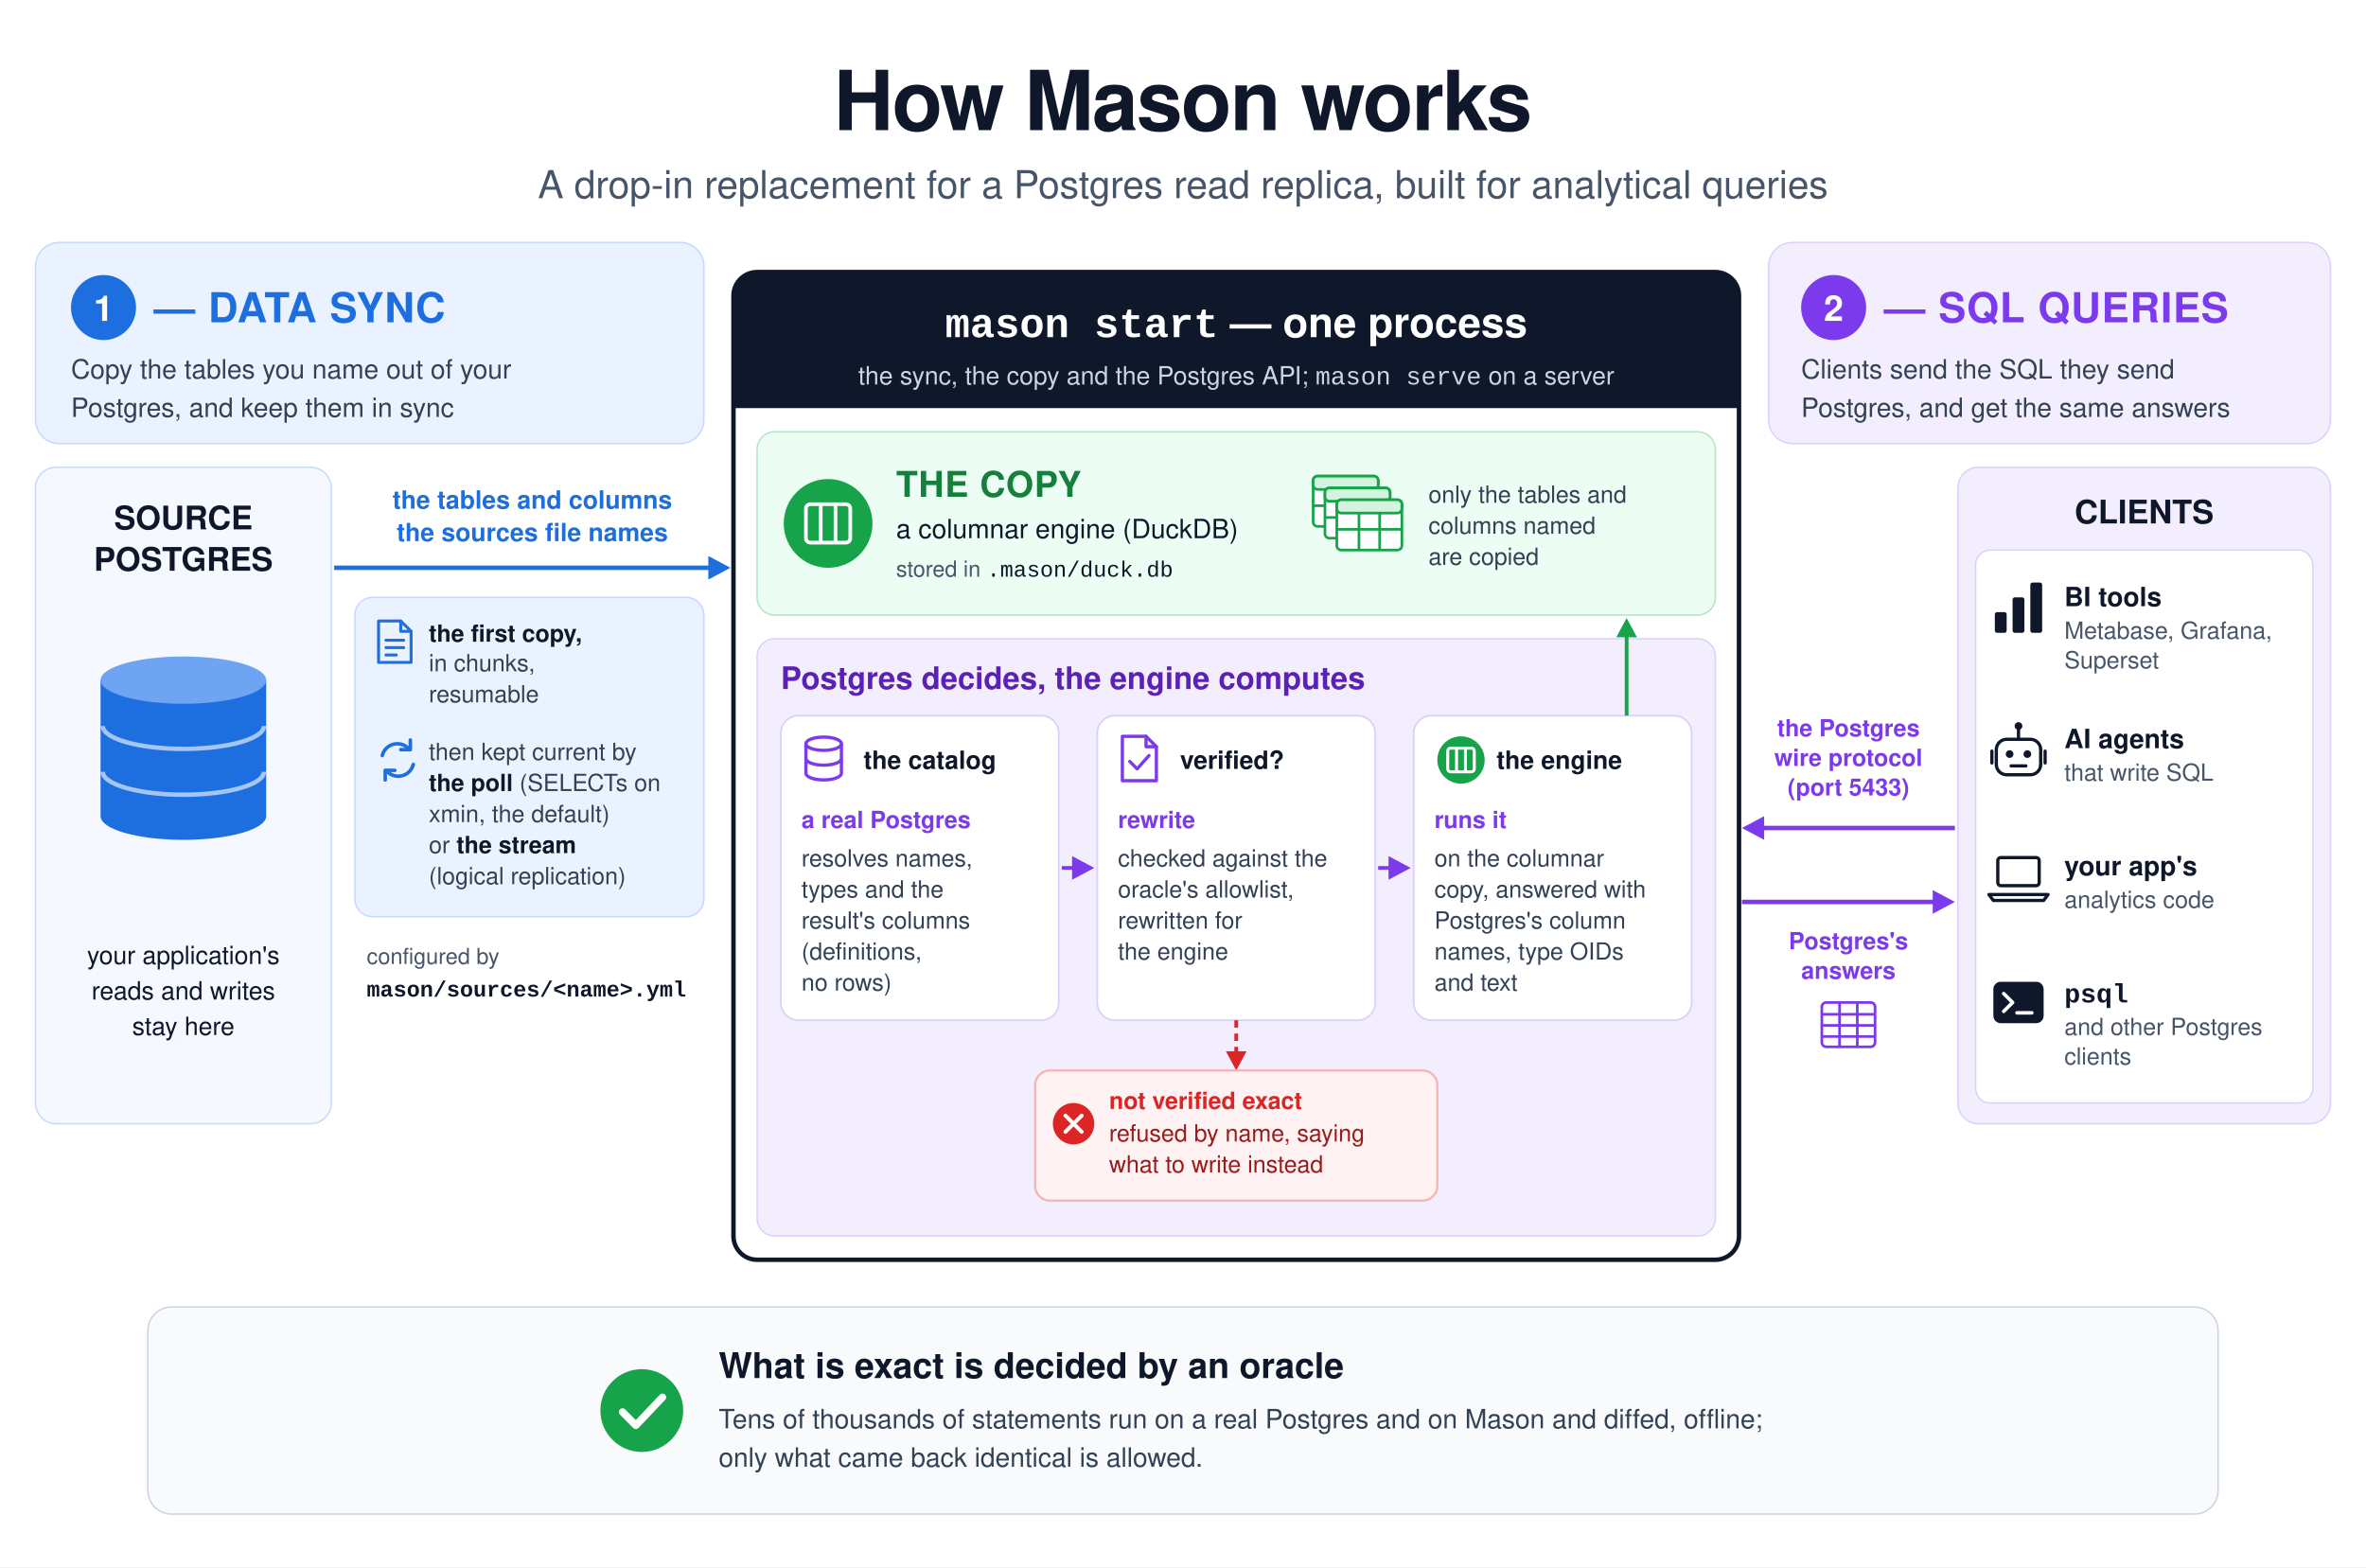
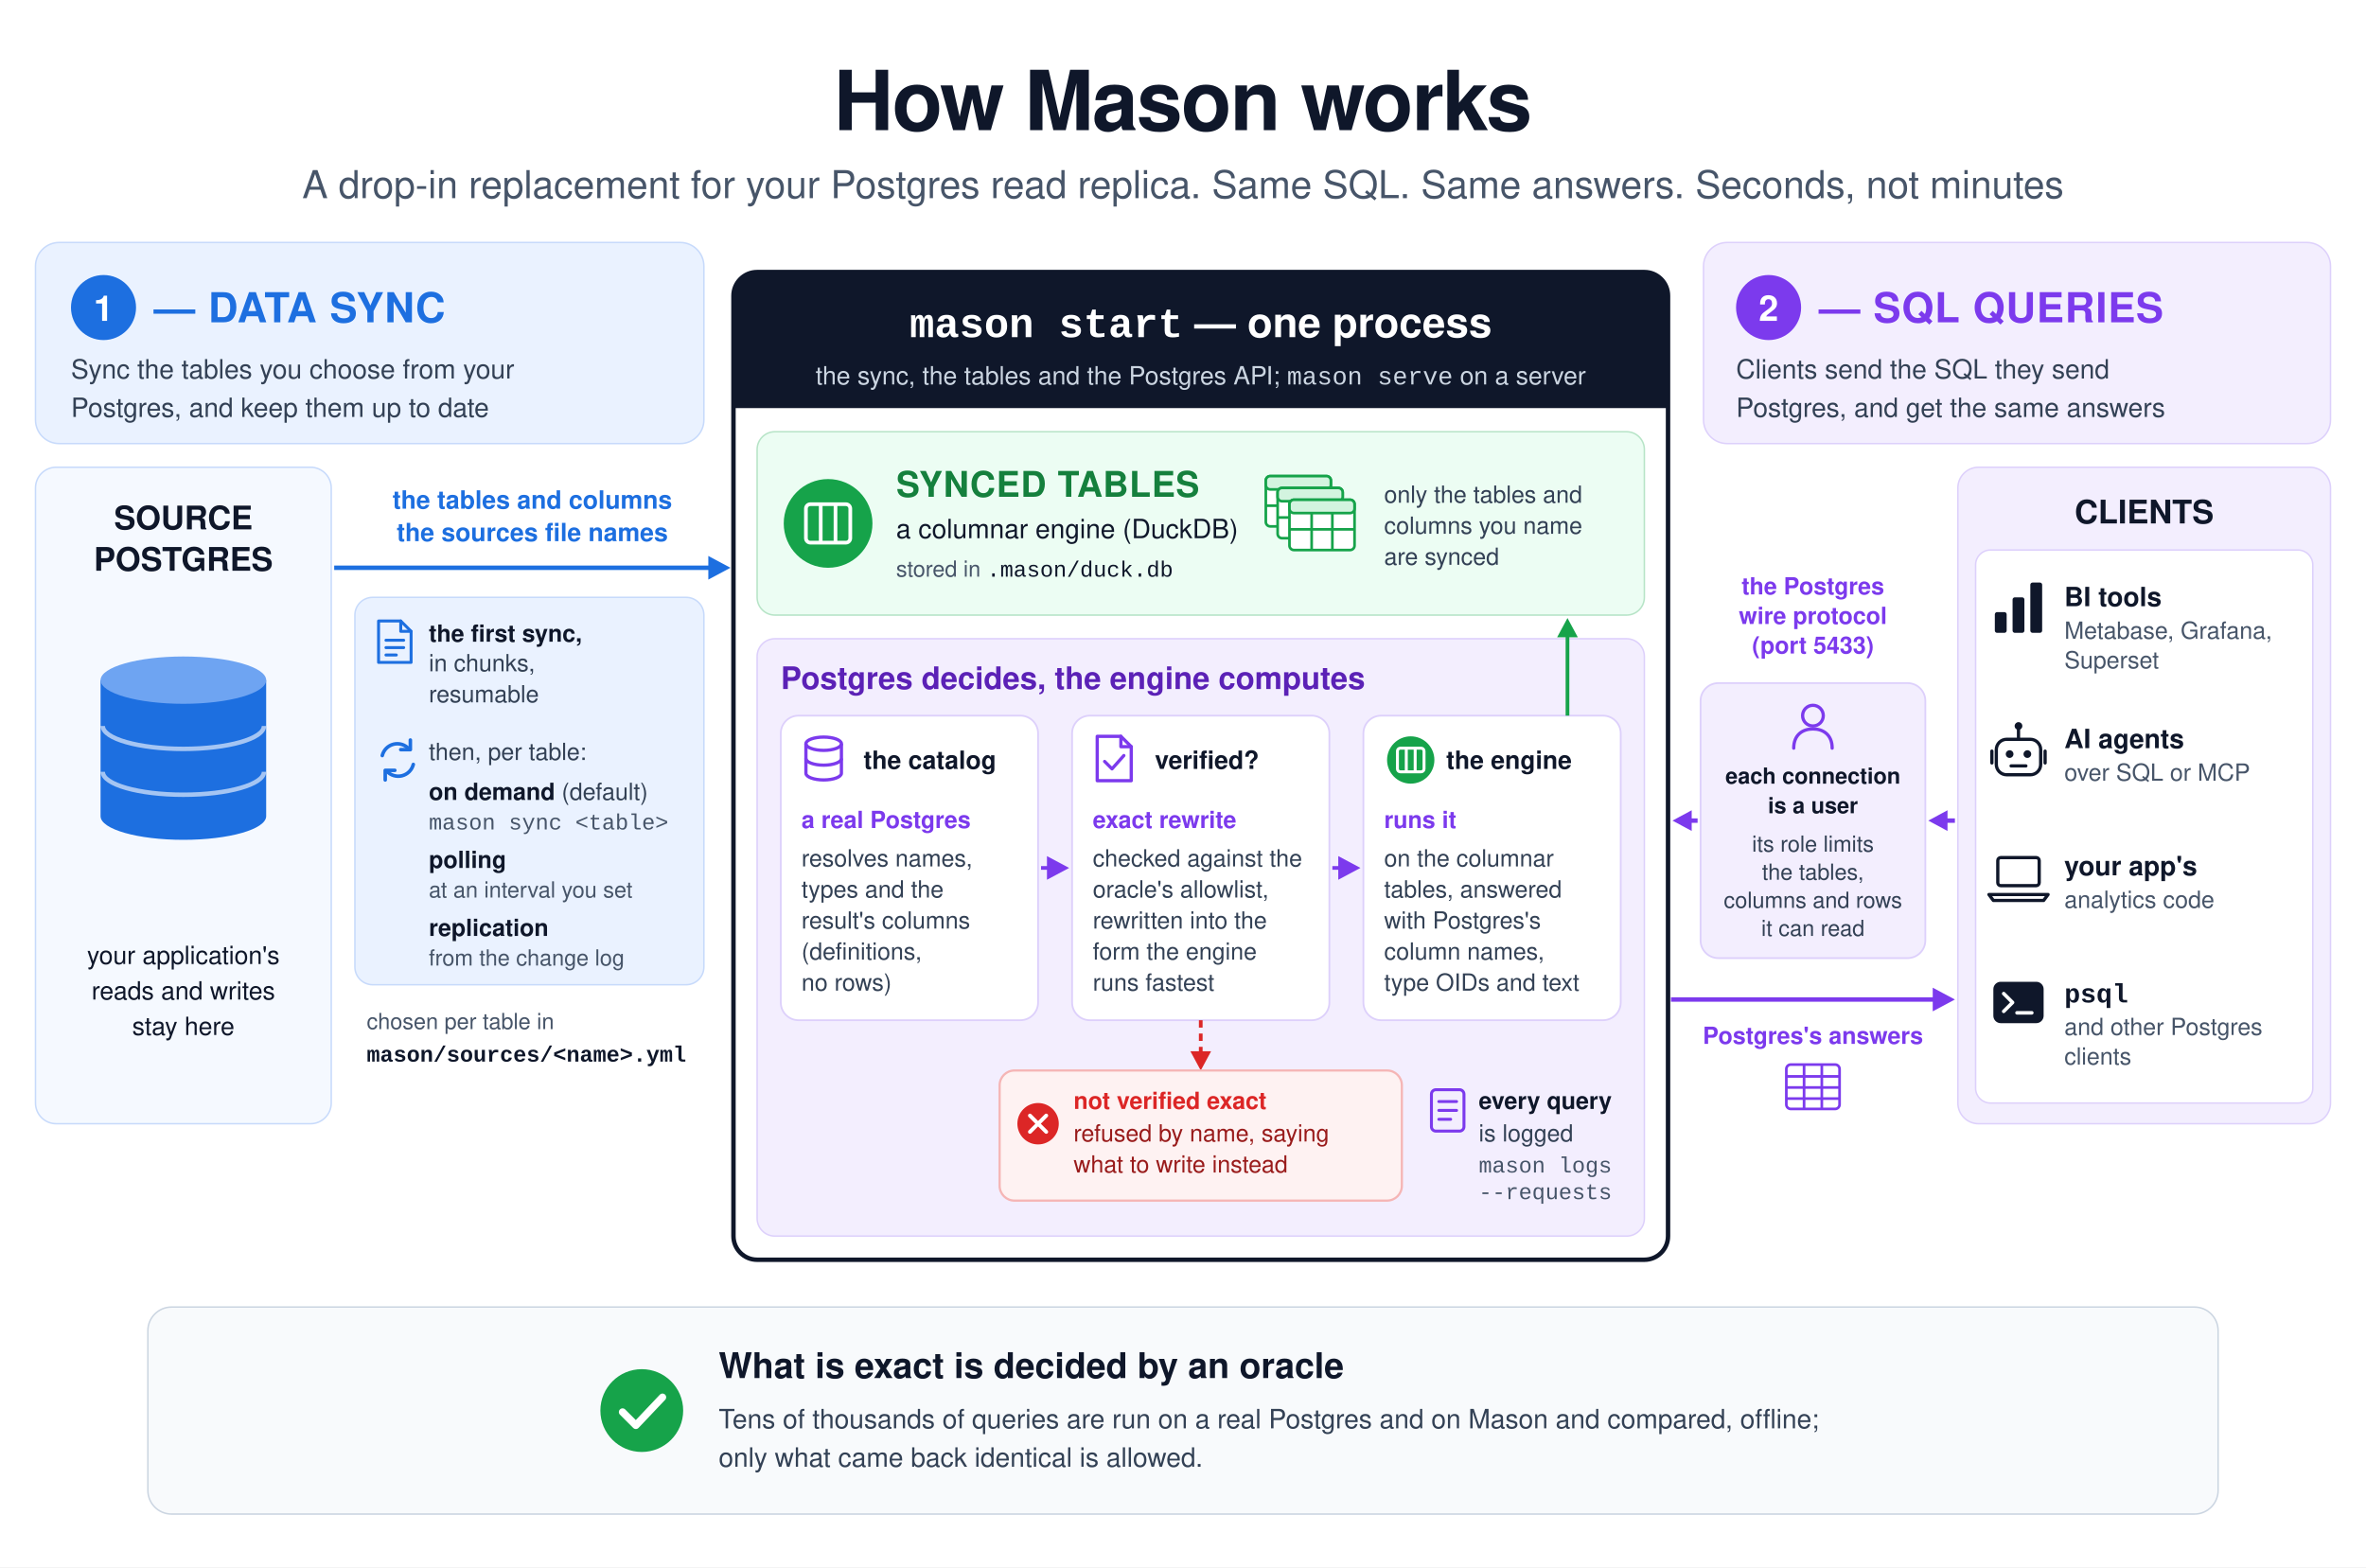
<svg xmlns="http://www.w3.org/2000/svg" version="1.1" width="1600" height="1060" viewBox="0 0 1600 1060" font-family="-apple-system, 'Segoe UI', Helvetica, Arial, sans-serif" role="img" aria-labelledby="title desc">
  <rect x="0" y="0" width="1600" height="1060" rx="0" fill="#ffffff" />
  <text x="800" y="88" font-size="56" fill="#0f172a" font-weight="800" text-anchor="middle" letter-spacing="-1">How Mason works</text>
-   <text x="800" y="134" font-size="26" fill="#475569" text-anchor="middle">A drop-in replacement for a Postgres read replica, built for analytical queries</text>
+   <text x="800" y="134" font-size="26" fill="#475569" text-anchor="middle">A drop-in replacement for your Postgres read replica. Same SQL. Same answers. Seconds, not minutes</text>
  <rect x="24" y="164" width="452" height="136" rx="16" fill="#eaf2ff" stroke="#c7dafb" stroke-width="1" />
  <circle cx="70" cy="208" r="22" fill="#1d6fe0" />
  <text x="70" y="217" font-size="24" fill="#ffffff" font-weight="700" text-anchor="middle">1</text>
  <text x="104" y="218" font-size="28" fill="#1d6fe0" font-weight="800" letter-spacing="0.5">— DATA SYNC</text>
-   <text x="48" y="256" font-size="18" fill="#334155">Copy the tables you name out of your</text>
-   <text x="48" y="282" font-size="18" fill="#334155">Postgres, and keep them in sync</text>
+   <text x="48" y="256" font-size="18" fill="#334155">Sync the tables you choose from your</text>
+   <text x="48" y="282" font-size="18" fill="#334155">Postgres, and keep them up to date</text>
  <rect x="24" y="316" width="200" height="444" rx="14" fill="#f5f9ff" stroke="#c7dafb" stroke-width="1" />
  <text x="124" y="358" font-size="22" fill="#0f172a" font-weight="800" text-anchor="middle">SOURCE</text>
  <text x="124" y="386" font-size="22" fill="#0f172a" font-weight="800" text-anchor="middle">POSTGRES</text>
  <path d="M68,460 V552 A56,16 0 0 0 180,552 V460 Z" fill="#1d6fe0" />
  <path d="M69.5,491 A54.5,15.5 0 0 0 178.5,491" fill="none" stroke="#ffffff" stroke-width="3" stroke-opacity="0.6" />
  <path d="M69.5,522 A54.5,15.5 0 0 0 178.5,522" fill="none" stroke="#ffffff" stroke-width="3" stroke-opacity="0.6" />
  <ellipse cx="124" cy="460" rx="56" ry="16" fill="#6ea4f2" />
  <text x="124" y="652" font-size="17" fill="#0f172a" text-anchor="middle">your application's</text>
  <text x="124" y="676" font-size="17" fill="#0f172a" text-anchor="middle">reads and writes</text>
  <text x="124" y="700" font-size="17" fill="#0f172a" text-anchor="middle">stay here</text>
  <text x="360" y="344" font-size="17" fill="#1d6fe0" font-weight="700" text-anchor="middle">the tables and columns</text>
  <text x="360" y="366" font-size="17" fill="#1d6fe0" font-weight="700" text-anchor="middle">the sources file names</text>
  <line x1="226" y1="384" x2="482" y2="384" stroke="#1d6fe0" stroke-width="3" />
  <path d="M494,384 L479,376 L479,392 Z" fill="#1d6fe0" />
-   <rect x="240" y="404" width="236" height="216" rx="12" fill="#eaf2ff" stroke="#c7dafb" stroke-width="1" />
+   <rect x="240" y="404" width="236" height="262" rx="12" fill="#eaf2ff" stroke="#c7dafb" stroke-width="1" />
  <g transform="translate(256,420)" fill="none" stroke="#1d6fe0" stroke-width="2" stroke-linejoin="round" stroke-linecap="round">
    <path d="M0,0 H15 L22,7 V28 H0 Z" />
    <path d="M15,0 V7 H22" />
    <line x1="5" y1="13" x2="17" y2="13" />
    <line x1="5" y1="18" x2="17" y2="18" />
    <line x1="5" y1="23" x2="12" y2="23" />
  </g>
-   <text x="290" y="434" font-size="16" fill="#0f172a" font-weight="700">the first copy,</text>
+   <text x="290" y="434" font-size="16" fill="#0f172a" font-weight="700">the first sync,</text>
  <text x="290" y="454" font-size="16" fill="#334155">in chunks,</text>
  <text x="290" y="475" font-size="16" fill="#334155">resumable</text>
  <g transform="translate(255,500)" fill="none" stroke="#1d6fe0" stroke-width="2.4" stroke-linecap="round" stroke-linejoin="round">
    <path d="M3.5,11 A10.5,10.5 0 0 1 21.5,6.5" />
    <path d="M22.5,0.5 V7 H16" />
    <path d="M24.5,17 A10.5,10.5 0 0 1 6.5,21.5" />
    <path d="M5.5,27.5 V21 H12" />
  </g>
-   <text x="290" y="514" font-size="16" fill="#334155">then kept current by</text>
-   <text x="290" y="535" font-size="16" fill="#334155">
-     <tspan font-weight="700" fill="#0f172a">the poll</tspan> (SELECTs on</text>
-   <text x="290" y="556" font-size="16" fill="#334155">xmin, the default)</text>
-   <text x="290" y="577" font-size="16" fill="#334155">or <tspan font-weight="700" fill="#0f172a">the stream</tspan>
-   </text>
-   <text x="290" y="598" font-size="16" fill="#334155">(logical replication)</text>
-   <text x="248" y="652" font-size="15" fill="#475569">configured by</text>
-   <text x="248" y="674" font-size="15" fill="#0f172a" font-weight="600" font-family="ui-monospace, SFMono-Regular, Menlo, Consolas, 'Liberation Mono', monospace">mason/sources/&lt;name&gt;.yml</text>
-   <rect x="496" y="184" width="680" height="668" rx="16" fill="#ffffff" />
-   <path d="M496,276 V200 A16,16 0 0 1 512,184 H1160 A16,16 0 0 1 1176,200 V276 Z" fill="#0f172a" />
-   <rect x="496" y="184" width="680" height="668" rx="16" fill="none" stroke="#0f172a" stroke-width="3" />
-   <text x="836" y="228" font-size="28" fill="#ffffff" font-weight="800" text-anchor="middle">
+   <text x="290" y="514" font-size="16" fill="#334155">then, per table:</text>
+   <text x="290" y="541" font-size="16" fill="#334155">
+     <tspan font-weight="700" fill="#0f172a">on demand</tspan> (default)</text>
+   <text x="290" y="561" font-size="15" fill="#475569" font-family="ui-monospace, SFMono-Regular, Menlo, Consolas, 'Liberation Mono', monospace">mason sync &lt;table&gt;</text>
+   <text x="290" y="587" font-size="16" fill="#0f172a" font-weight="700">polling</text>
+   <text x="290" y="607" font-size="15" fill="#475569">at an interval you set</text>
+   <text x="290" y="633" font-size="16" fill="#0f172a" font-weight="700">replication</text>
+   <text x="290" y="653" font-size="15" fill="#475569">from the change log</text>
+   <text x="248" y="696" font-size="15" fill="#475569">chosen per table in</text>
+   <text x="248" y="718" font-size="15" fill="#0f172a" font-weight="600" font-family="ui-monospace, SFMono-Regular, Menlo, Consolas, 'Liberation Mono', monospace">mason/sources/&lt;name&gt;.yml</text>
+   <rect x="496" y="184" width="632" height="668" rx="16" fill="#ffffff" />
+   <path d="M496,276 V200 A16,16 0 0 1 512,184 H1112 A16,16 0 0 1 1128,200 V276 Z" fill="#0f172a" />
+   <rect x="496" y="184" width="632" height="668" rx="16" fill="none" stroke="#0f172a" stroke-width="3" />
+   <text x="812" y="228" font-size="28" fill="#ffffff" font-weight="800" text-anchor="middle">
    <tspan font-family="ui-monospace, SFMono-Regular, Menlo, Consolas, 'Liberation Mono', monospace" font-weight="700">mason start</tspan> — one process</text>
-   <text x="836" y="260" font-size="17" fill="#cbd5e1" text-anchor="middle">the sync, the copy and the Postgres API; <tspan font-family="ui-monospace, SFMono-Regular, Menlo, Consolas, 'Liberation Mono', monospace">mason serve</tspan> on a server</text>
-   <rect x="512" y="292" width="648" height="124" rx="12" fill="#ecfdf3" stroke="#b7e4c7" stroke-width="1" />
+   <text x="812" y="260" font-size="17" fill="#cbd5e1" text-anchor="middle">the sync, the tables and the Postgres API; <tspan font-family="ui-monospace, SFMono-Regular, Menlo, Consolas, 'Liberation Mono', monospace">mason serve</tspan> on a server</text>
+   <rect x="512" y="292" width="600" height="124" rx="12" fill="#ecfdf3" stroke="#b7e4c7" stroke-width="1" />
  <circle cx="560" cy="354" r="30" fill="#16a34a" />
  <g fill="none" stroke="#ffffff" stroke-width="2.5" stroke-linejoin="round">
    <rect x="545" y="341" width="30" height="26" rx="3" />
    <line x1="555" y1="341" x2="555" y2="367" />
    <line x1="565" y1="341" x2="565" y2="367" />
  </g>
-   <text x="606" y="336" font-size="24" fill="#15803d" font-weight="800" letter-spacing="0.5">THE COPY</text>
+   <text x="606" y="336" font-size="24" fill="#15803d" font-weight="800" letter-spacing="0.5">SYNCED TABLES</text>
  <text x="606" y="364" font-size="18" fill="#0f172a">a columnar engine (DuckDB)</text>
  <text x="606" y="390" font-size="15" fill="#475569">stored in <tspan font-family="ui-monospace, SFMono-Regular, Menlo, Consolas, 'Liberation Mono', monospace" fill="#0f172a">.mason/duck.db</tspan>
  </text>
  <g fill="none" stroke="#16a34a" stroke-width="1.8" stroke-linejoin="round">
-     <rect x="888" y="322" width="44" height="34" rx="3" fill="#ffffff" />
-     <rect x="888" y="322" width="44" height="9" rx="3" fill="#d3f4df" />
-     <line x1="888" y1="342" x2="932" y2="342" />
-     <line x1="903" y1="331" x2="903" y2="356" />
-     <line x1="917" y1="331" x2="917" y2="356" />
+     <rect x="856" y="322" width="44" height="34" rx="3" fill="#ffffff" />
+     <rect x="856" y="322" width="44" height="9" rx="3" fill="#d3f4df" />
+     <line x1="856" y1="342" x2="900" y2="342" />
+     <line x1="871" y1="331" x2="871" y2="356" />
+     <line x1="885" y1="331" x2="885" y2="356" />
  </g>
  <g fill="none" stroke="#16a34a" stroke-width="1.8" stroke-linejoin="round">
-     <rect x="896" y="330" width="44" height="34" rx="3" fill="#ffffff" />
-     <rect x="896" y="330" width="44" height="9" rx="3" fill="#d3f4df" />
-     <line x1="896" y1="350" x2="940" y2="350" />
-     <line x1="911" y1="339" x2="911" y2="364" />
-     <line x1="925" y1="339" x2="925" y2="364" />
+     <rect x="864" y="330" width="44" height="34" rx="3" fill="#ffffff" />
+     <rect x="864" y="330" width="44" height="9" rx="3" fill="#d3f4df" />
+     <line x1="864" y1="350" x2="908" y2="350" />
+     <line x1="879" y1="339" x2="879" y2="364" />
+     <line x1="893" y1="339" x2="893" y2="364" />
  </g>
  <g fill="none" stroke="#16a34a" stroke-width="1.8" stroke-linejoin="round">
-     <rect x="904" y="338" width="44" height="34" rx="3" fill="#ffffff" />
-     <rect x="904" y="338" width="44" height="9" rx="3" fill="#d3f4df" />
-     <line x1="904" y1="358" x2="948" y2="358" />
-     <line x1="919" y1="347" x2="919" y2="372" />
-     <line x1="933" y1="347" x2="933" y2="372" />
-   </g>
-   <text x="966" y="340" font-size="16" fill="#334155">only the tables and</text>
-   <text x="966" y="361" font-size="16" fill="#334155">columns named</text>
-   <text x="966" y="382" font-size="16" fill="#334155">are copied</text>
-   <rect x="512" y="432" width="648" height="404" rx="12" fill="#f3eefe" stroke="#ddd0fb" stroke-width="1" />
+     <rect x="872" y="338" width="44" height="34" rx="3" fill="#ffffff" />
+     <rect x="872" y="338" width="44" height="9" rx="3" fill="#d3f4df" />
+     <line x1="872" y1="358" x2="916" y2="358" />
+     <line x1="887" y1="347" x2="887" y2="372" />
+     <line x1="901" y1="347" x2="901" y2="372" />
+   </g>
+   <text x="936" y="340" font-size="16" fill="#334155">only the tables and</text>
+   <text x="936" y="361" font-size="16" fill="#334155">columns you name</text>
+   <text x="936" y="382" font-size="16" fill="#334155">are synced</text>
+   <rect x="512" y="432" width="600" height="404" rx="12" fill="#f3eefe" stroke="#ddd0fb" stroke-width="1" />
  <text x="528" y="466" font-size="21" fill="#5b21b6" font-weight="800">Postgres decides, the engine computes</text>
-   <rect x="528" y="484" width="188" height="206" rx="12" fill="#ffffff" stroke="#ddd0fb" stroke-width="1.2" />
-   <rect x="742" y="484" width="188" height="206" rx="12" fill="#ffffff" stroke="#ddd0fb" stroke-width="1.2" />
-   <rect x="956" y="484" width="188" height="206" rx="12" fill="#ffffff" stroke="#ddd0fb" stroke-width="1.2" />
+   <rect x="528" y="484" width="174" height="206" rx="12" fill="#ffffff" stroke="#ddd0fb" stroke-width="1.2" />
+   <rect x="725" y="484" width="174" height="206" rx="12" fill="#ffffff" stroke="#ddd0fb" stroke-width="1.2" />
+   <rect x="922" y="484" width="174" height="206" rx="12" fill="#ffffff" stroke="#ddd0fb" stroke-width="1.2" />
  <g transform="translate(544,498)" fill="none" stroke="#7c3aed" stroke-width="2.2">
    <ellipse cx="13" cy="5" rx="12" ry="4.5" />
    <path d="M1,5 V25 A12,4.5 0 0 0 25,25 V5" />
    <path d="M1,15 A12,4.5 0 0 0 25,15" />
  </g>
  <text x="584" y="520" font-size="17" fill="#0f172a" font-weight="800">the catalog</text>
  <text x="542" y="560" font-size="16" fill="#7c3aed" font-weight="700">a real Postgres</text>
  <text x="542" y="586" font-size="16" fill="#334155">resolves names,</text>
  <text x="542" y="607" font-size="16" fill="#334155">types and the</text>
  <text x="542" y="628" font-size="16" fill="#334155">result's columns</text>
  <text x="542" y="649" font-size="16" fill="#334155">(definitions,</text>
  <text x="542" y="670" font-size="16" fill="#334155">no rows)</text>
-   <g transform="translate(759,498)" fill="none" stroke="#7c3aed" stroke-width="2.2" stroke-linejoin="round" stroke-linecap="round">
+   <g transform="translate(742,498)" fill="none" stroke="#7c3aed" stroke-width="2.2" stroke-linejoin="round" stroke-linecap="round">
    <path d="M0,0 H16 L23,7 V30 H0 Z" />
    <path d="M16,0 V7 H23" />
    <path d="M5,17 L10,22 L18,13" />
  </g>
-   <text x="798" y="520" font-size="17" fill="#0f172a" font-weight="800">verified?</text>
-   <text x="756" y="560" font-size="16" fill="#7c3aed" font-weight="700">rewrite</text>
-   <text x="756" y="586" font-size="16" fill="#334155">checked against the</text>
-   <text x="756" y="607" font-size="16" fill="#334155">oracle's allowlist,</text>
-   <text x="756" y="628" font-size="16" fill="#334155">rewritten for</text>
-   <text x="756" y="649" font-size="16" fill="#334155">the engine</text>
-   <circle cx="988" cy="514" r="16" fill="#16a34a" />
+   <text x="781" y="520" font-size="17" fill="#0f172a" font-weight="800">verified?</text>
+   <text x="739" y="560" font-size="16" fill="#7c3aed" font-weight="700">exact rewrite</text>
+   <text x="739" y="586" font-size="16" fill="#334155">checked against the</text>
+   <text x="739" y="607" font-size="16" fill="#334155">oracle's allowlist,</text>
+   <text x="739" y="628" font-size="16" fill="#334155">rewritten into the</text>
+   <text x="739" y="649" font-size="16" fill="#334155">form the engine</text>
+   <text x="739" y="670" font-size="16" fill="#334155">runs fastest</text>
+   <circle cx="954" cy="514" r="16" fill="#16a34a" />
  <g fill="none" stroke="#ffffff" stroke-width="2" stroke-linejoin="round">
-     <rect x="979" y="506" width="18" height="16" rx="2" />
-     <line x1="985" y1="506" x2="985" y2="522" />
-     <line x1="991" y1="506" x2="991" y2="522" />
-   </g>
-   <text x="1012" y="520" font-size="17" fill="#0f172a" font-weight="800">the engine</text>
-   <text x="970" y="560" font-size="16" fill="#7c3aed" font-weight="700">runs it</text>
-   <text x="970" y="586" font-size="16" fill="#334155">on the columnar</text>
-   <text x="970" y="607" font-size="16" fill="#334155">copy, answered with</text>
-   <text x="970" y="628" font-size="16" fill="#334155">Postgres's column</text>
-   <text x="970" y="649" font-size="16" fill="#334155">names, type OIDs</text>
-   <text x="970" y="670" font-size="16" fill="#334155">and text</text>
-   <line x1="718" y1="587" x2="728" y2="587" stroke="#7c3aed" stroke-width="2.5" />
-   <path d="M740,587 L725,579 L725,595 Z" fill="#7c3aed" />
-   <line x1="932" y1="587" x2="942" y2="587" stroke="#7c3aed" stroke-width="2.5" />
-   <path d="M954,587 L939,579 L939,595 Z" fill="#7c3aed" />
-   <line x1="1100" y1="484" x2="1100" y2="428" stroke="#16a34a" stroke-width="2.5" />
-   <path d="M1100,418 L1093,431 L1107,431 Z" fill="#16a34a" />
-   <line x1="836" y1="690" x2="836" y2="714" stroke="#dc2626" stroke-width="2.5" stroke-dasharray="5 4" />
-   <path d="M836,724 L829,711 L843,711 Z" fill="#dc2626" />
-   <rect x="700" y="724" width="272" height="88" rx="10" fill="#fef2f2" stroke="#f5b5b5" stroke-width="1.5" />
-   <circle cx="726" cy="760" r="14" fill="#dc2626" />
-   <path d="M720.5,754.5 L731.5,765.5 M731.5,754.5 L720.5,765.5" stroke="#ffffff" stroke-width="2.6" stroke-linecap="round" />
-   <text x="750" y="750" font-size="16" fill="#dc2626" font-weight="800">not verified exact</text>
-   <text x="750" y="772" font-size="16" fill="#991b1b">refused by name, saying</text>
-   <text x="750" y="793" font-size="16" fill="#991b1b">what to write instead</text>
-   <rect x="1196" y="164" width="380" height="136" rx="16" fill="#f3eefe" stroke="#ddd0fb" stroke-width="1" />
-   <circle cx="1240" cy="208" r="22" fill="#7c3aed" />
-   <text x="1240" y="217" font-size="24" fill="#ffffff" font-weight="700" text-anchor="middle">2</text>
-   <text x="1274" y="218" font-size="28" fill="#7c3aed" font-weight="800" letter-spacing="0.5">— SQL QUERIES</text>
-   <text x="1218" y="256" font-size="18" fill="#334155">Clients send the SQL they send</text>
-   <text x="1218" y="282" font-size="18" fill="#334155">Postgres, and get the same answers</text>
-   <text x="1250" y="498" font-size="16" fill="#7c3aed" font-weight="700" text-anchor="middle">the Postgres</text>
-   <text x="1250" y="518" font-size="16" fill="#7c3aed" font-weight="700" text-anchor="middle">wire protocol</text>
-   <text x="1250" y="538" font-size="16" fill="#7c3aed" font-weight="700" text-anchor="middle">(port 5433)</text>
-   <line x1="1322" y1="560" x2="1190" y2="560" stroke="#7c3aed" stroke-width="3" />
-   <path d="M1178,560 L1193,552 L1193,568 Z" fill="#7c3aed" />
-   <line x1="1178" y1="610" x2="1310" y2="610" stroke="#7c3aed" stroke-width="3" />
-   <path d="M1322,610 L1307,602 L1307,618 Z" fill="#7c3aed" />
-   <text x="1250" y="642" font-size="16" fill="#7c3aed" font-weight="700" text-anchor="middle">Postgres's</text>
-   <text x="1250" y="662" font-size="16" fill="#7c3aed" font-weight="700" text-anchor="middle">answers</text>
-   <g transform="translate(1232,678)" fill="none" stroke="#7c3aed" stroke-width="1.8" stroke-linejoin="round">
+     <rect x="945" y="506" width="18" height="16" rx="2" />
+     <line x1="951" y1="506" x2="951" y2="522" />
+     <line x1="957" y1="506" x2="957" y2="522" />
+   </g>
+   <text x="978" y="520" font-size="17" fill="#0f172a" font-weight="800">the engine</text>
+   <text x="936" y="560" font-size="16" fill="#7c3aed" font-weight="700">runs it</text>
+   <text x="936" y="586" font-size="16" fill="#334155">on the columnar</text>
+   <text x="936" y="607" font-size="16" fill="#334155">tables, answered</text>
+   <text x="936" y="628" font-size="16" fill="#334155">with Postgres's</text>
+   <text x="936" y="649" font-size="16" fill="#334155">column names,</text>
+   <text x="936" y="670" font-size="16" fill="#334155">type OIDs and text</text>
+   <line x1="704" y1="587" x2="712" y2="587" stroke="#7c3aed" stroke-width="2.5" />
+   <path d="M723,587 L708,579 L708,595 Z" fill="#7c3aed" />
+   <line x1="901" y1="587" x2="909" y2="587" stroke="#7c3aed" stroke-width="2.5" />
+   <path d="M920,587 L905,579 L905,595 Z" fill="#7c3aed" />
+   <line x1="1060" y1="484" x2="1060" y2="428" stroke="#16a34a" stroke-width="2.5" />
+   <path d="M1060,418 L1053,431 L1067,431 Z" fill="#16a34a" />
+   <line x1="812" y1="690" x2="812" y2="714" stroke="#dc2626" stroke-width="2.5" stroke-dasharray="5 4" />
+   <path d="M812,724 L805,711 L819,711 Z" fill="#dc2626" />
+   <rect x="676" y="724" width="272" height="88" rx="10" fill="#fef2f2" stroke="#f5b5b5" stroke-width="1.5" />
+   <circle cx="702" cy="760" r="14" fill="#dc2626" />
+   <path d="M696.5,754.5 L707.5,765.5 M707.5,754.5 L696.5,765.5" stroke="#ffffff" stroke-width="2.6" stroke-linecap="round" />
+   <text x="726" y="750" font-size="16" fill="#dc2626" font-weight="800">not verified exact</text>
+   <text x="726" y="772" font-size="16" fill="#991b1b">refused by name, saying</text>
+   <text x="726" y="793" font-size="16" fill="#991b1b">what to write instead</text>
+   <g transform="translate(968,737)" fill="none" stroke="#7c3aed" stroke-width="2" stroke-linejoin="round" stroke-linecap="round">
+     <rect x="0" y="0" width="22" height="28" rx="3" />
+     <line x1="5" y1="8" x2="17" y2="8" />
+     <line x1="5" y1="14" x2="17" y2="14" />
+     <line x1="5" y1="20" x2="13" y2="20" />
+   </g>
+   <text x="1000" y="750" font-size="16" fill="#0f172a" font-weight="800">every query</text>
+   <text x="1000" y="772" font-size="16" fill="#334155">is logged</text>
+   <text x="1000" y="793" font-size="15" fill="#475569" font-family="ui-monospace, SFMono-Regular, Menlo, Consolas, 'Liberation Mono', monospace">mason logs</text>
+   <text x="1000" y="811" font-size="15" fill="#475569" font-family="ui-monospace, SFMono-Regular, Menlo, Consolas, 'Liberation Mono', monospace">--requests</text>
+   <rect x="1152" y="164" width="424" height="136" rx="16" fill="#f3eefe" stroke="#ddd0fb" stroke-width="1" />
+   <circle cx="1196" cy="208" r="22" fill="#7c3aed" />
+   <text x="1196" y="217" font-size="24" fill="#ffffff" font-weight="700" text-anchor="middle">2</text>
+   <text x="1230" y="218" font-size="28" fill="#7c3aed" font-weight="800" letter-spacing="0.5">— SQL QUERIES</text>
+   <text x="1174" y="256" font-size="18" fill="#334155">Clients send the SQL they send</text>
+   <text x="1174" y="282" font-size="18" fill="#334155">Postgres, and get the same answers</text>
+   <text x="1226" y="402" font-size="16" fill="#7c3aed" font-weight="700" text-anchor="middle">the Postgres</text>
+   <text x="1226" y="422" font-size="16" fill="#7c3aed" font-weight="700" text-anchor="middle">wire protocol</text>
+   <text x="1226" y="442" font-size="16" fill="#7c3aed" font-weight="700" text-anchor="middle">(port 5433)</text>
+   <rect x="1150" y="462" width="152" height="186" rx="12" fill="#f3eefe" stroke="#ddd0fb" stroke-width="1.2" />
+   <g transform="translate(1213,476)" fill="none" stroke="#7c3aed" stroke-width="2.2" stroke-linecap="round" stroke-linejoin="round">
+     <circle cx="13" cy="8" r="7" />
+     <path d="M0,30 C0,21 6,17 13,17 C20,17 26,21 26,30" />
+   </g>
+   <text x="1226" y="530" font-size="15" fill="#0f172a" font-weight="800" text-anchor="middle">each connection</text>
+   <text x="1226" y="550" font-size="15" fill="#0f172a" font-weight="800" text-anchor="middle">is a user</text>
+   <text x="1226" y="576" font-size="15" fill="#334155" text-anchor="middle">its role limits</text>
+   <text x="1226" y="595" font-size="15" fill="#334155" text-anchor="middle">the tables,</text>
+   <text x="1226" y="614" font-size="15" fill="#334155" text-anchor="middle">columns and rows</text>
+   <text x="1226" y="633" font-size="15" fill="#334155" text-anchor="middle">it can read</text>
+   <line x1="1322" y1="555" x2="1314" y2="555" stroke="#7c3aed" stroke-width="3" />
+   <path d="M1304,555 L1317,548 L1317,562 Z" fill="#7c3aed" />
+   <line x1="1148" y1="555" x2="1142" y2="555" stroke="#7c3aed" stroke-width="3" />
+   <path d="M1131,555 L1144,548 L1144,562 Z" fill="#7c3aed" />
+   <line x1="1130" y1="676" x2="1310" y2="676" stroke="#7c3aed" stroke-width="3" />
+   <path d="M1322,676 L1307,668 L1307,684 Z" fill="#7c3aed" />
+   <text x="1226" y="706" font-size="16" fill="#7c3aed" font-weight="700" text-anchor="middle">Postgres's answers</text>
+   <g transform="translate(1208,720)" fill="none" stroke="#7c3aed" stroke-width="1.8" stroke-linejoin="round">
    <rect x="0" y="0" width="36" height="30" rx="3" />
    <line x1="0" y1="8" x2="36" y2="8" />
    <line x1="0" y1="15.5" x2="36" y2="15.5" />
    <line x1="0" y1="23" x2="36" y2="23" />
    <line x1="12" y1="0" x2="12" y2="30" />
    <line x1="24" y1="0" x2="24" y2="30" />
  </g>
  <rect x="1324" y="316" width="252" height="444" rx="14" fill="#f3eefe" stroke="#ddd0fb" stroke-width="1" />
  <text x="1450" y="354" font-size="22" fill="#0f172a" font-weight="800" text-anchor="middle">CLIENTS</text>
  <rect x="1336" y="372" width="228" height="374" rx="10" fill="#ffffff" stroke="#ddd0fb" stroke-width="1" />
  <g fill="#0f172a">
    <rect x="1349" y="414" width="8" height="14" rx="1.5" />
    <rect x="1361" y="404" width="8" height="24" rx="1.5" />
    <rect x="1373" y="394" width="8" height="34" rx="1.5" />
  </g>
  <text x="1396" y="410" font-size="18" fill="#0f172a" font-weight="700">BI tools</text>
  <text x="1396" y="432" font-size="16" fill="#475569">Metabase, Grafana,</text>
  <text x="1396" y="452" font-size="16" fill="#475569">Superset</text>
  <g fill="none" stroke="#0f172a" stroke-width="2.2" stroke-linecap="round" stroke-linejoin="round">
    <rect x="1350" y="500" width="30" height="24" rx="7" />
    <line x1="1365" y1="500" x2="1365" y2="493" />
    <line x1="1347" y1="508" x2="1347" y2="516" />
    <line x1="1383" y1="508" x2="1383" y2="516" />
    <line x1="1360" y1="518" x2="1370" y2="518" />
  </g>
  <g fill="#0f172a">
    <circle cx="1365" cy="491" r="2.6" />
    <circle cx="1359" cy="510" r="2.6" />
    <circle cx="1371" cy="510" r="2.6" />
  </g>
  <text x="1396" y="506" font-size="18" fill="#0f172a" font-weight="700">AI agents</text>
-   <text x="1396" y="528" font-size="16" fill="#475569">that write SQL</text>
+   <text x="1396" y="528" font-size="16" fill="#475569">over SQL or MCP</text>
  <g fill="none" stroke="#0f172a" stroke-width="2.2" stroke-linejoin="round" stroke-linecap="round">
    <rect x="1351" y="580" width="28" height="19" rx="2" />
    <path d="M1345,605 H1385 L1382,609 H1348 Z" />
  </g>
  <text x="1396" y="592" font-size="18" fill="#0f172a" font-weight="700">your app's</text>
  <text x="1396" y="614" font-size="16" fill="#475569">analytics code</text>
  <rect x="1348" y="664" width="34" height="28" rx="5" fill="#0f172a" />
  <path d="M1355,672 L1361,678 L1355,684" fill="none" stroke="#ffffff" stroke-width="2.4" stroke-linecap="round" stroke-linejoin="round" />
  <line x1="1364" y1="685" x2="1374" y2="685" stroke="#ffffff" stroke-width="2.4" stroke-linecap="round" />
  <text x="1396" y="678" font-size="18" fill="#0f172a" font-weight="700" font-family="ui-monospace, SFMono-Regular, Menlo, Consolas, 'Liberation Mono', monospace">psql</text>
  <text x="1396" y="700" font-size="16" fill="#475569">and other Postgres</text>
  <text x="1396" y="720" font-size="16" fill="#475569">clients</text>
  <rect x="100" y="884" width="1400" height="140" rx="16" fill="#f8fafc" stroke="#cbd5e1" stroke-width="1" />
  <circle cx="434" cy="954" r="28" fill="#16a34a" />
  <path d="M421,955 L430,964 L448,945" fill="none" stroke="#ffffff" stroke-width="5" stroke-linecap="round" stroke-linejoin="round" />
  <text x="486" y="932" font-size="24" fill="#0f172a" font-weight="800">What is exact is decided by an oracle</text>
-   <text x="486" y="966" font-size="18" fill="#334155">Tens of thousands of statements run on a real Postgres and on Mason and diffed, offline;</text>
+   <text x="486" y="966" font-size="18" fill="#334155">Tens of thousands of queries are run on a real Postgres and on Mason and compared, offline;</text>
  <text x="486" y="992" font-size="18" fill="#334155">only what came back identical is allowed.</text>
</svg>
